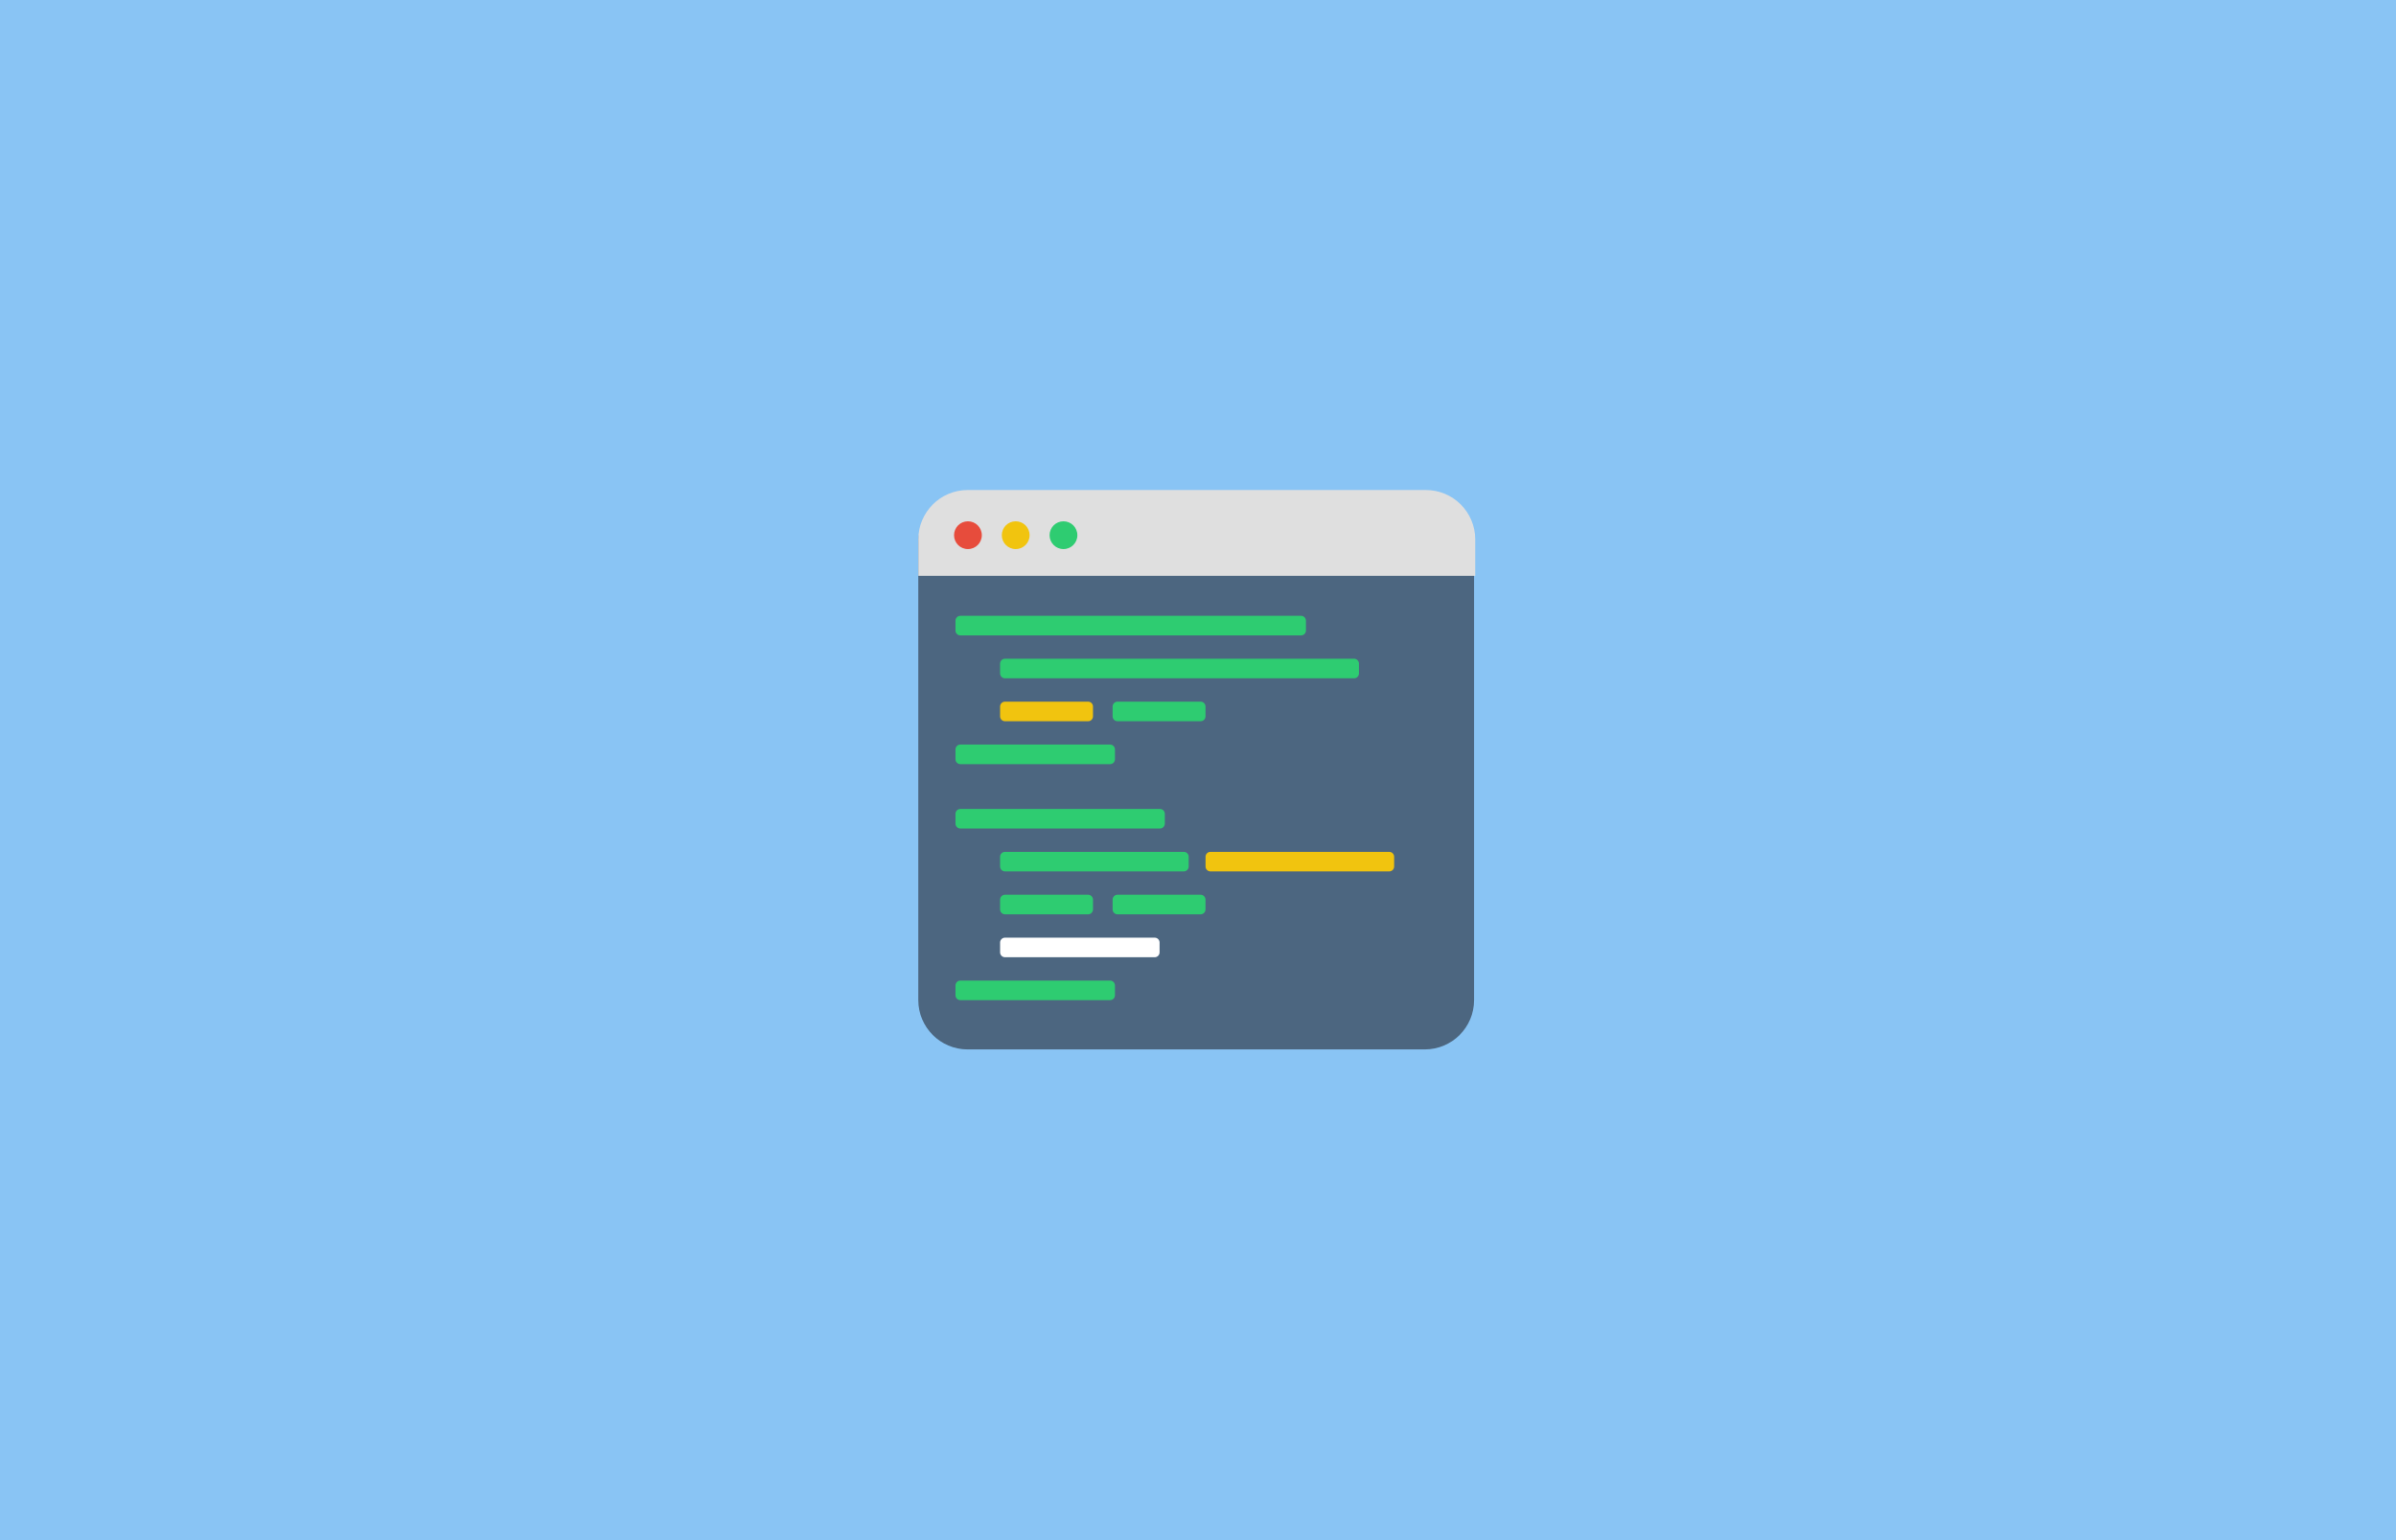
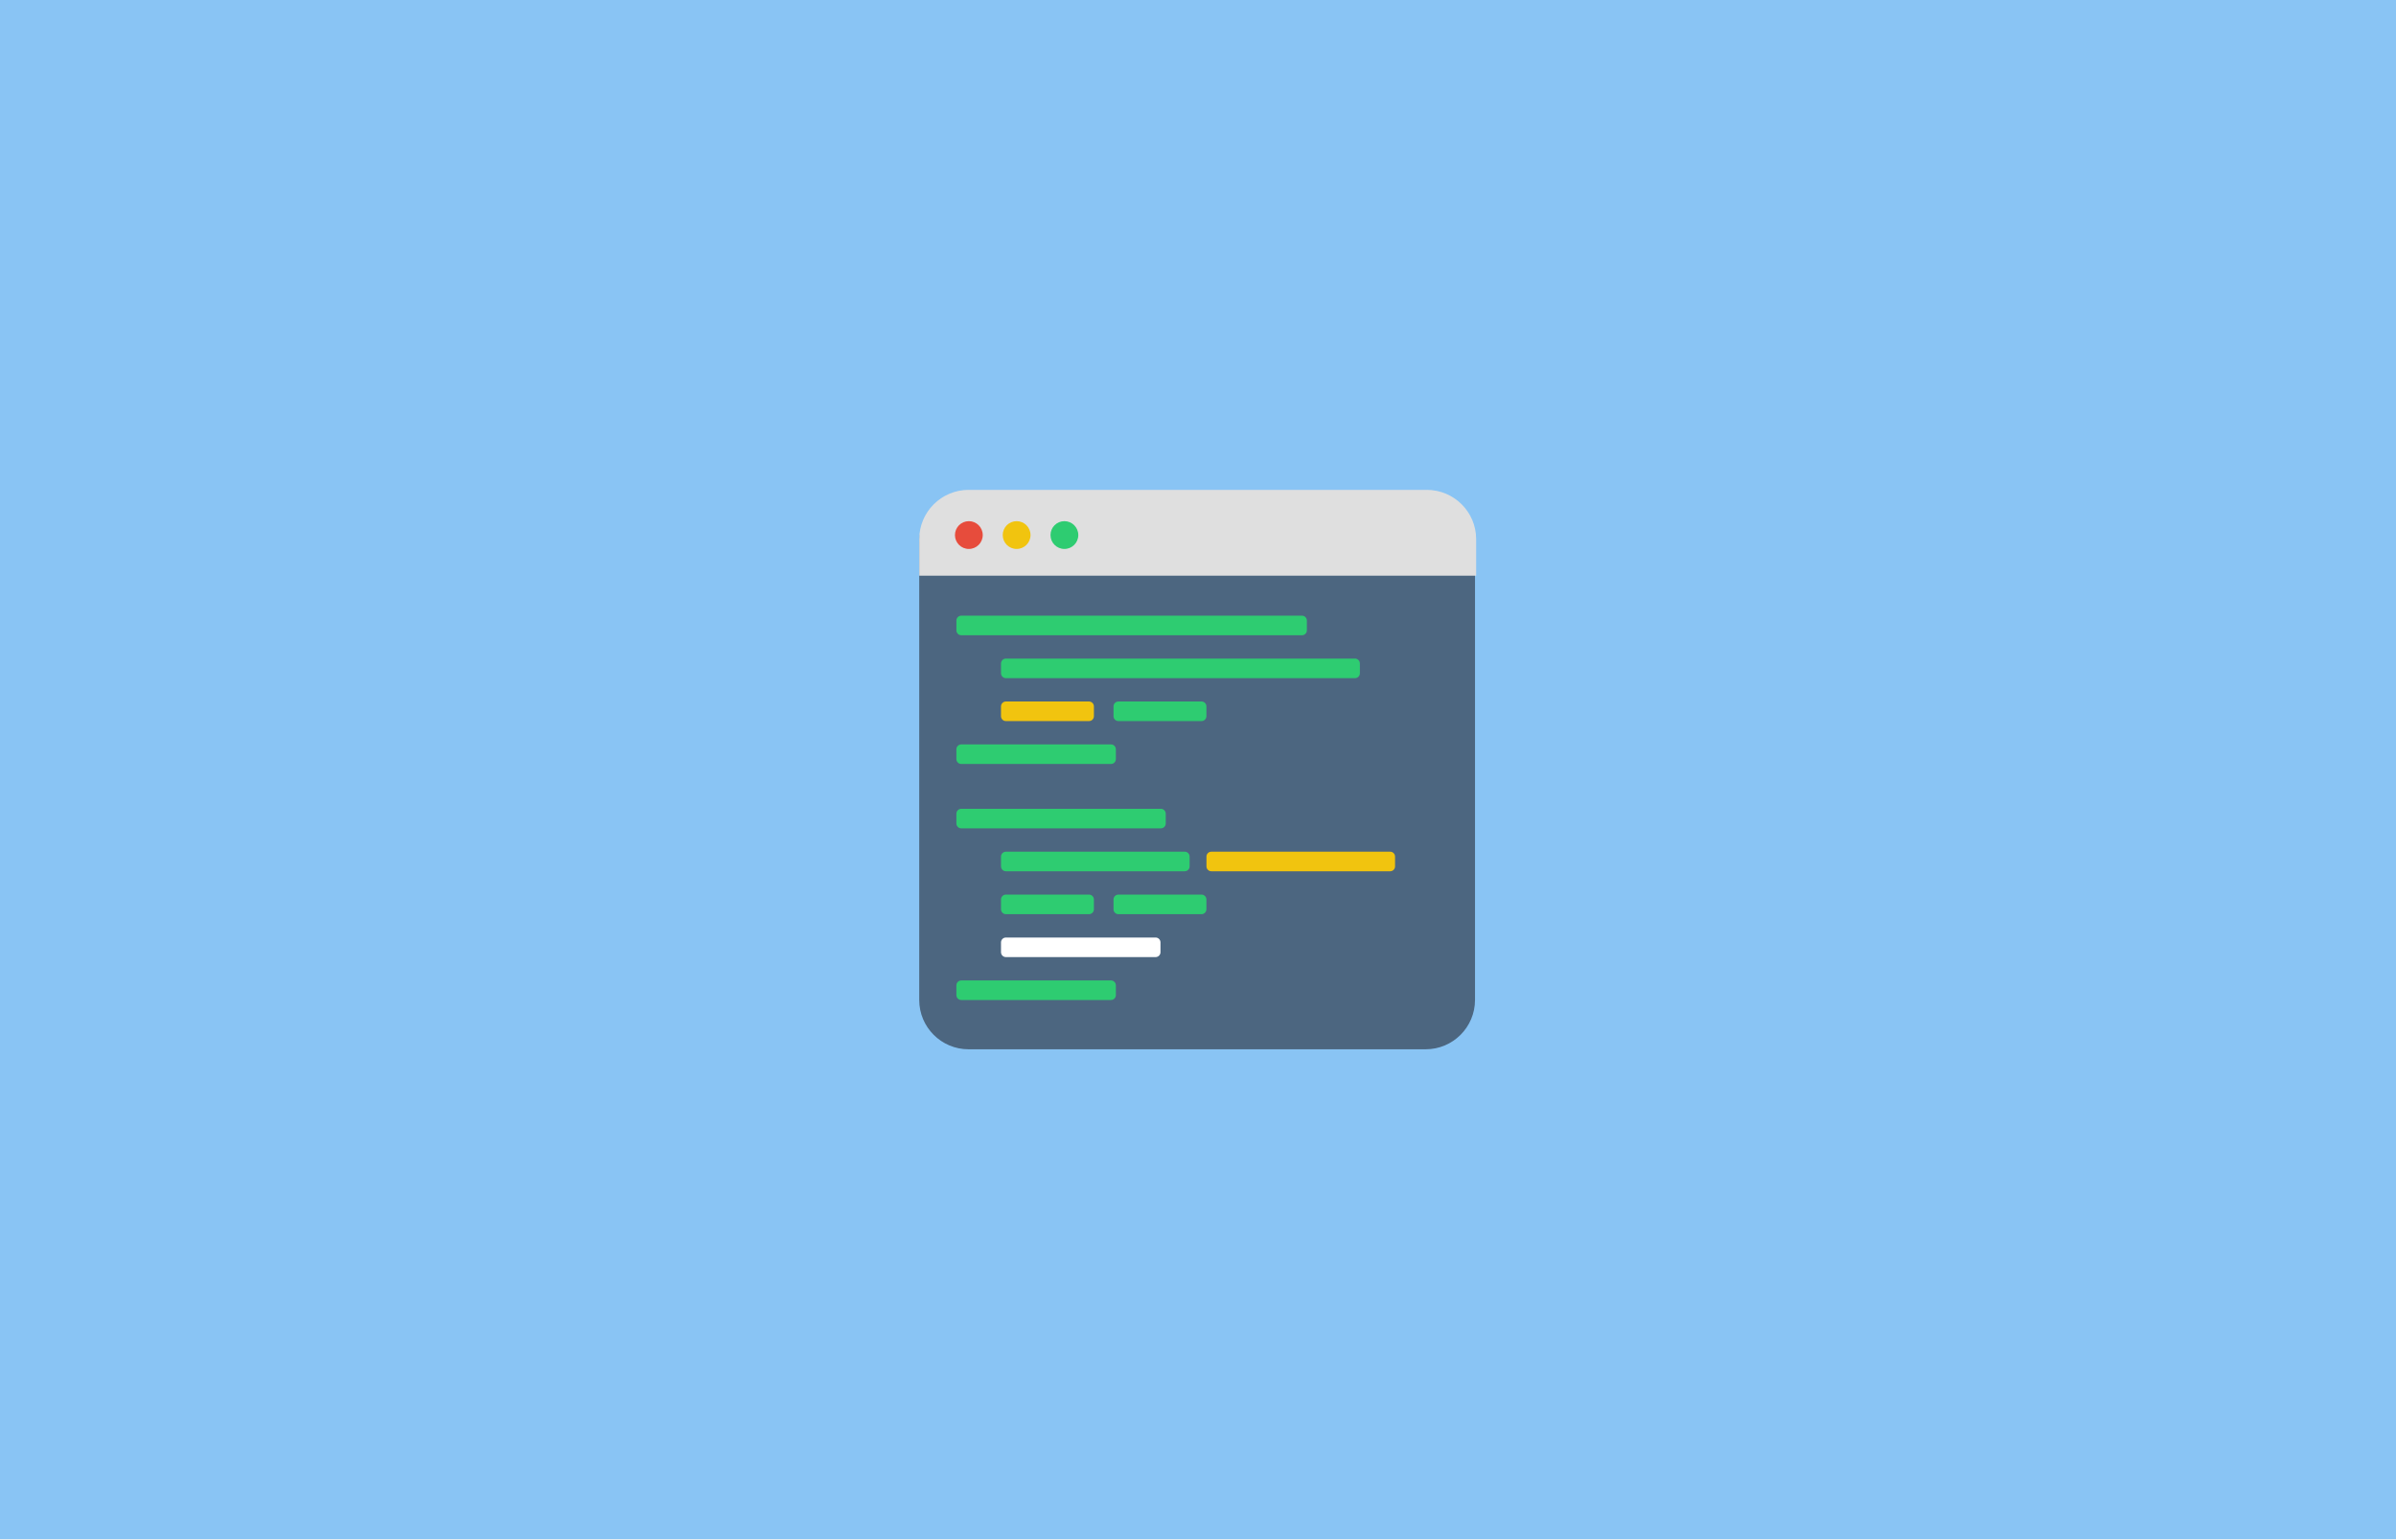
<svg xmlns="http://www.w3.org/2000/svg" viewBox="0 0 344 221" fill-rule="evenodd" clip-rule="evenodd" stroke-linejoin="round" stroke-miterlimit="1.414">
  <path fill="none" d="M0 0h343.931v220.339H0z" />
-   <path fill="#89c4f4" d="M-2.269-1.378h348.274v223.799H-2.269z" />
-   <path d="M211.639 77.968a7.083 7.083 0 0 0-7.08-7.079h-65.636a7.082 7.082 0 0 0-7.079 7.079v65.636a7.083 7.083 0 0 0 7.079 7.08h65.636a7.083 7.083 0 0 0 7.08-7.08V77.968zm-79.795 4.51h79.795" fill="#4c6680" />
-   <path d="M187.498 89.127a.703.703 0 0 0-.703-.703h-48.912a.703.703 0 0 0-.703.703v1.405c0 .388.315.703.703.703h48.912a.703.703 0 0 0 .703-.703v-1.405zm7.611 6.162a.702.702 0 0 0-.702-.703h-50.118a.703.703 0 0 0-.703.703v1.405c0 .388.315.703.703.703h50.118a.702.702 0 0 0 .702-.703v-1.405z" fill="#2ecc71" />
-   <path d="M156.923 101.45a.702.702 0 0 0-.703-.702h-11.931a.702.702 0 0 0-.703.702v1.406c0 .388.315.702.703.702h11.931a.702.702 0 0 0 .703-.702v-1.406z" fill="#f1c40f" />
-   <path d="M160.077 107.612a.703.703 0 0 0-.703-.703h-21.491a.703.703 0 0 0-.703.703v1.405c0 .388.315.703.703.703h21.491a.703.703 0 0 0 .703-.703v-1.405zm12.999-6.162a.702.702 0 0 0-.703-.702h-11.931a.702.702 0 0 0-.703.702v1.406c0 .388.315.702.703.702h11.931a.702.702 0 0 0 .703-.702v-1.406zm-5.838 15.404a.703.703 0 0 0-.703-.702h-28.652a.703.703 0 0 0-.703.702v1.406c0 .388.315.703.703.703h28.652a.703.703 0 0 0 .703-.703v-1.406zm3.426 6.162a.703.703 0 0 0-.703-.703h-25.672a.703.703 0 0 0-.703.703v1.406c0 .387.315.702.703.702h25.672a.703.703 0 0 0 .703-.702v-1.406z" fill="#2ecc71" />
-   <path d="M200.16 123.016a.703.703 0 0 0-.702-.703h-25.672a.703.703 0 0 0-.703.703v1.406c0 .387.315.702.703.702h25.672a.703.703 0 0 0 .702-.702v-1.406z" fill="#f1c40f" />
-   <path d="M156.923 129.178a.703.703 0 0 0-.703-.703h-11.931a.703.703 0 0 0-.703.703v1.405c0 .388.315.703.703.703h11.931a.703.703 0 0 0 .703-.703v-1.405z" fill="#2ecc71" />
-   <path d="M166.483 135.34a.703.703 0 0 0-.703-.703h-21.491a.703.703 0 0 0-.703.703v1.405c0 .388.315.703.703.703h21.491a.703.703 0 0 0 .703-.703v-1.405z" fill="#fff" />
-   <path d="M160.077 141.501a.703.703 0 0 0-.703-.703h-21.491a.703.703 0 0 0-.703.703v1.406c0 .387.315.702.703.702h21.491a.703.703 0 0 0 .703-.702v-1.406zm12.999-12.323a.703.703 0 0 0-.703-.703h-11.931a.703.703 0 0 0-.703.703v1.405c0 .388.315.703.703.703h11.931a.703.703 0 0 0 .703-.703v-1.405z" fill="#2ecc71" />
-   <path d="M204.71 70.359c3.916 0 7.093 3.172 7.093 7.079v5.243h-79.956v-5.243c0-3.907 3.178-7.079 7.094-7.079h65.769z" fill="#dfdfdf" />
-   <circle cx="138.968" cy="76.848" r="1.995" fill="#e74c3c" />
-   <circle cx="145.827" cy="76.848" r="1.995" fill="#f1c40f" />
-   <circle cx="152.687" cy="76.848" r="1.995" fill="#2ecc71" />
-   <path d="M211.893 76.107a5.588 5.588 0 0 0-5.586-5.585h-68.624a5.588 5.588 0 0 0-5.586 5.585v68.624a5.589 5.589 0 0 0 5.586 5.586h68.624a5.589 5.589 0 0 0 5.586-5.586V76.107zm-79.796 6.004h79.796" fill="none" />
+   <path fill="#89c4f4" d="M0 0h344v221H0z" />
+   <path d="M211.771 77.947a7.083 7.083 0 0 0-7.081-7.079l-65.636-.001a7.083 7.083 0 0 0-7.079 7.079v65.636a7.083 7.083 0 0 0 7.079 7.081h65.636a7.084 7.084 0 0 0 7.081-7.081V77.946v.001zm-79.795 4.509h79.795" fill="#4c6680" />
+   <path d="M187.63 89.105a.703.703 0 0 0-.703-.703h-48.912a.703.703 0 0 0-.703.703v1.405c0 .388.315.703.703.703h48.912a.703.703 0 0 0 .703-.703v-1.405zm7.611 6.163a.703.703 0 0 0-.702-.704h-50.118a.703.703 0 0 0-.703.703v1.405c0 .388.315.703.703.703h50.118a.702.702 0 0 0 .702-.703v-1.405z" fill="#2ecc71" />
+   <path d="M157.055 101.429a.703.703 0 0 0-.703-.703l-11.932.001a.701.701 0 0 0-.703.701v1.407c0 .388.315.702.703.702h11.932a.702.702 0 0 0 .703-.702v-1.406z" fill="#f1c40f" />
+   <path d="M160.209 107.59a.703.703 0 0 0-.703-.703h-21.492a.703.703 0 0 0-.703.703v1.405c0 .388.315.703.703.703h21.491a.703.703 0 0 0 .703-.703v-1.405h.001zm12.999-6.161a.703.703 0 0 0-.703-.703l-11.932.001a.701.701 0 0 0-.703.701v1.407c0 .388.315.702.703.702h11.932a.702.702 0 0 0 .703-.702v-1.406zm-5.838 15.404a.703.703 0 0 0-.703-.703l-28.653.001a.702.702 0 0 0-.703.701v1.407c0 .388.315.703.703.703h28.652a.703.703 0 0 0 .703-.703v-1.406h.001zm3.426 6.162a.704.704 0 0 0-.703-.704h-25.672a.703.703 0 0 0-.703.703v1.406c0 .387.315.702.703.702h25.672a.703.703 0 0 0 .703-.702v-1.406z" fill="#2ecc71" />
+   <path d="M200.292 122.995a.703.703 0 0 0-.702-.704h-25.672a.703.703 0 0 0-.703.703v1.406c0 .387.315.702.703.702h25.672a.703.703 0 0 0 .702-.702v-1.406z" fill="#f1c40f" />
+   <path d="M157.055 129.156a.703.703 0 0 0-.703-.703H144.42a.703.703 0 0 0-.703.703v1.405c0 .388.315.703.703.703h11.932a.703.703 0 0 0 .703-.703v-1.405z" fill="#2ecc71" />
+   <path d="M166.615 135.319a.704.704 0 0 0-.703-.704H144.42a.703.703 0 0 0-.703.703v1.405c0 .388.315.703.703.703h21.491a.703.703 0 0 0 .703-.703v-1.405h.001z" fill="#fff" />
+   <path d="M160.209 141.48a.703.703 0 0 0-.703-.703h-21.492a.703.703 0 0 0-.703.703v1.406c0 .387.315.702.703.702h21.491a.703.703 0 0 0 .703-.702v-1.406h.001zm12.999-12.324a.703.703 0 0 0-.703-.703h-11.932a.703.703 0 0 0-.703.703v1.405c0 .388.315.703.703.703h11.932a.703.703 0 0 0 .703-.703v-1.405z" fill="#2ecc71" />
+   <path d="M204.842 70.337c3.916 0 7.093 3.172 7.093 7.079v5.243h-79.957v-5.243c0-3.907 3.178-7.079 7.094-7.079h65.77z" fill="#dfdfdf" />
+   <circle cx="139.1" cy="76.827" r="1.995" fill="#e74c3c" />
+   <circle cx="145.959" cy="76.827" r="1.995" fill="#f1c40f" />
+   <circle cx="152.819" cy="76.827" r="1.995" fill="#2ecc71" />
+   <path d="M212.025 76.086a5.59 5.59 0 0 0-5.587-5.585l-68.624-.001a5.59 5.59 0 0 0-5.586 5.585v68.625a5.589 5.589 0 0 0 5.587 5.586h68.624a5.589 5.589 0 0 0 5.586-5.587V76.085zm-79.796 6.004l79.796-.001" fill="none" />
</svg>
